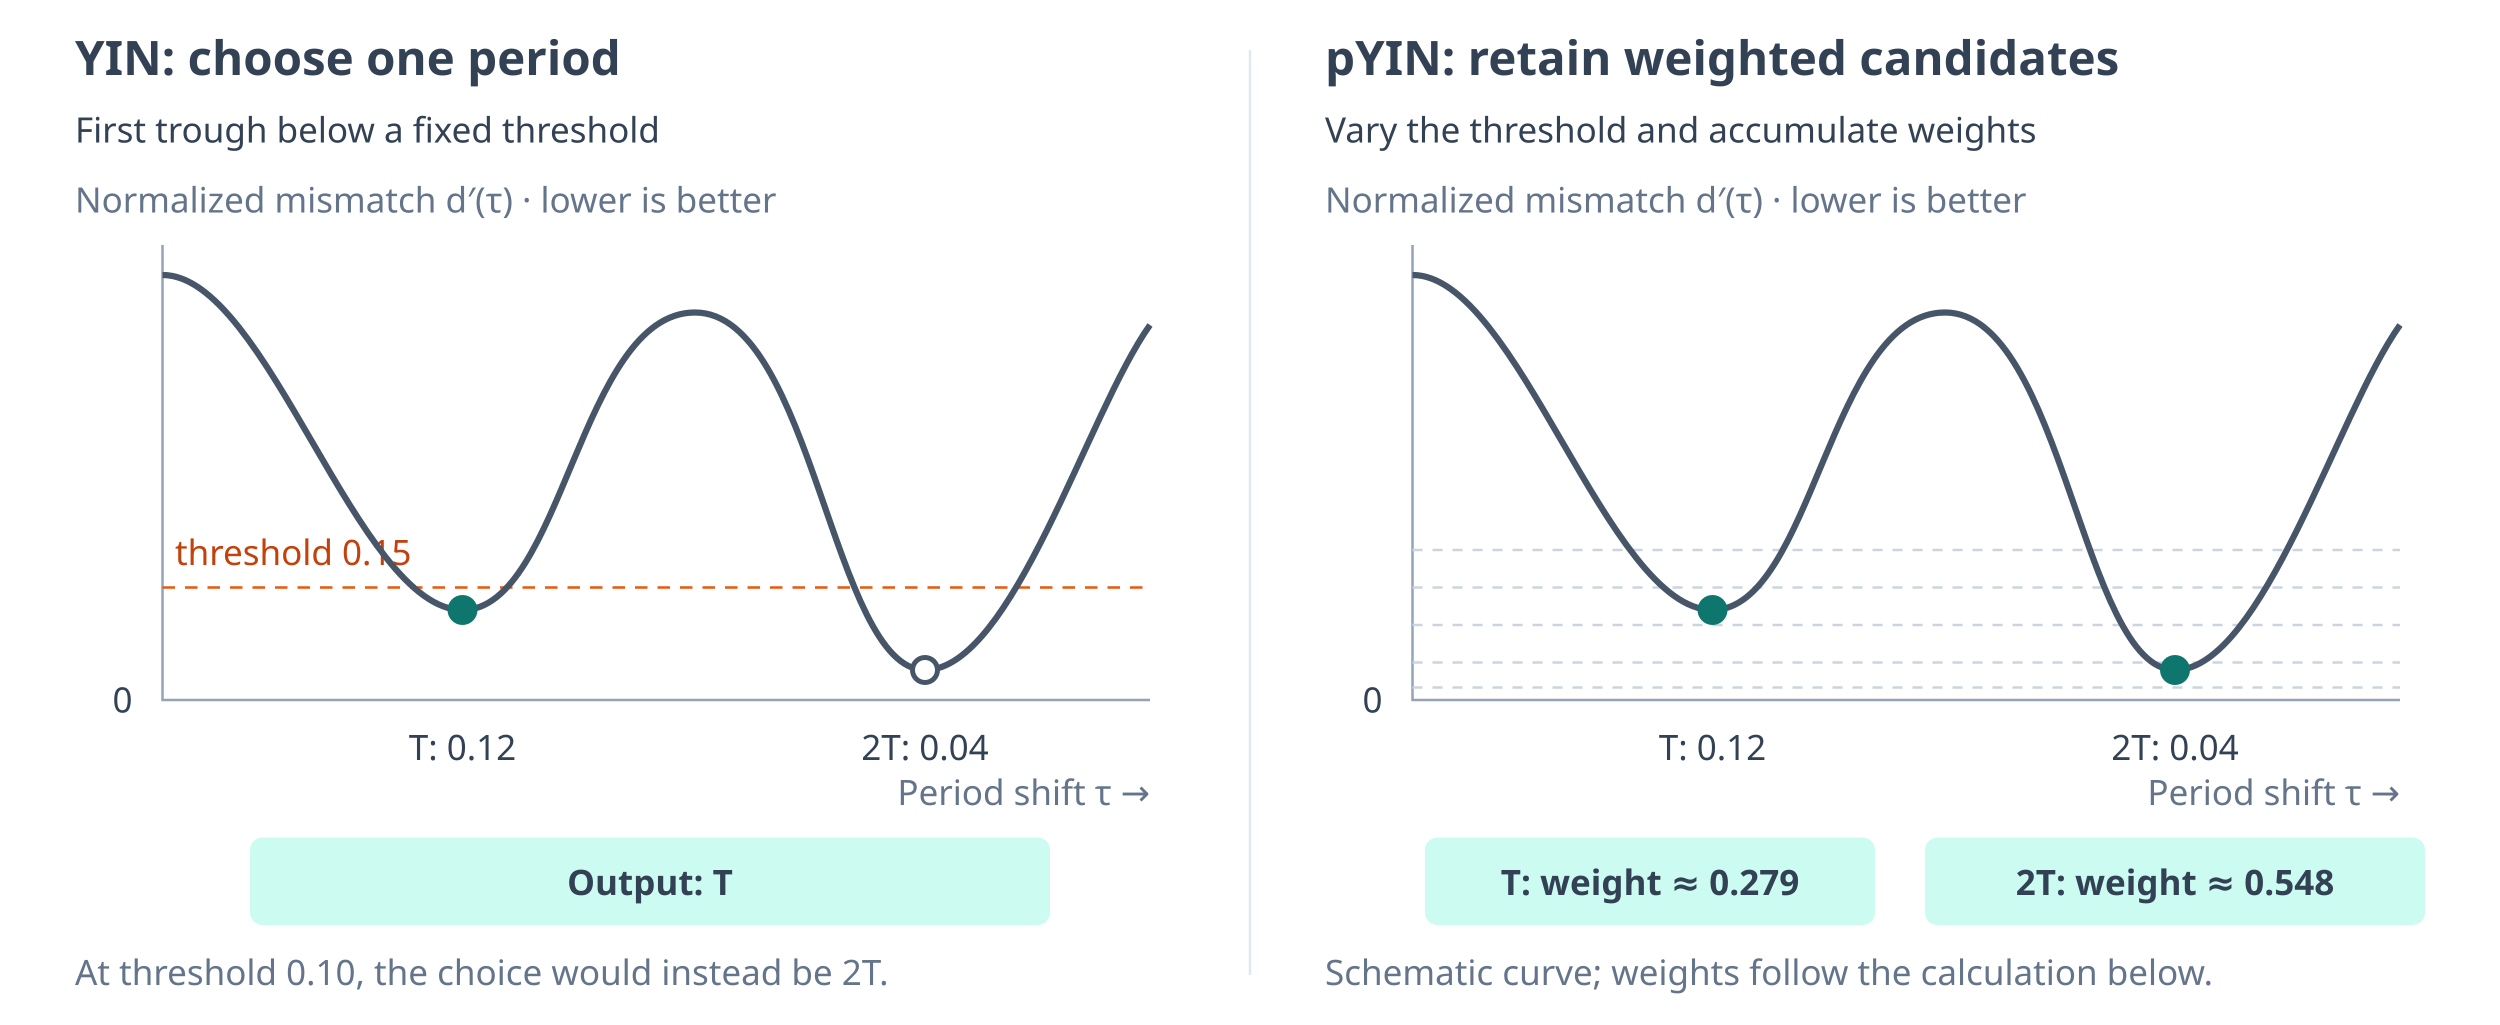
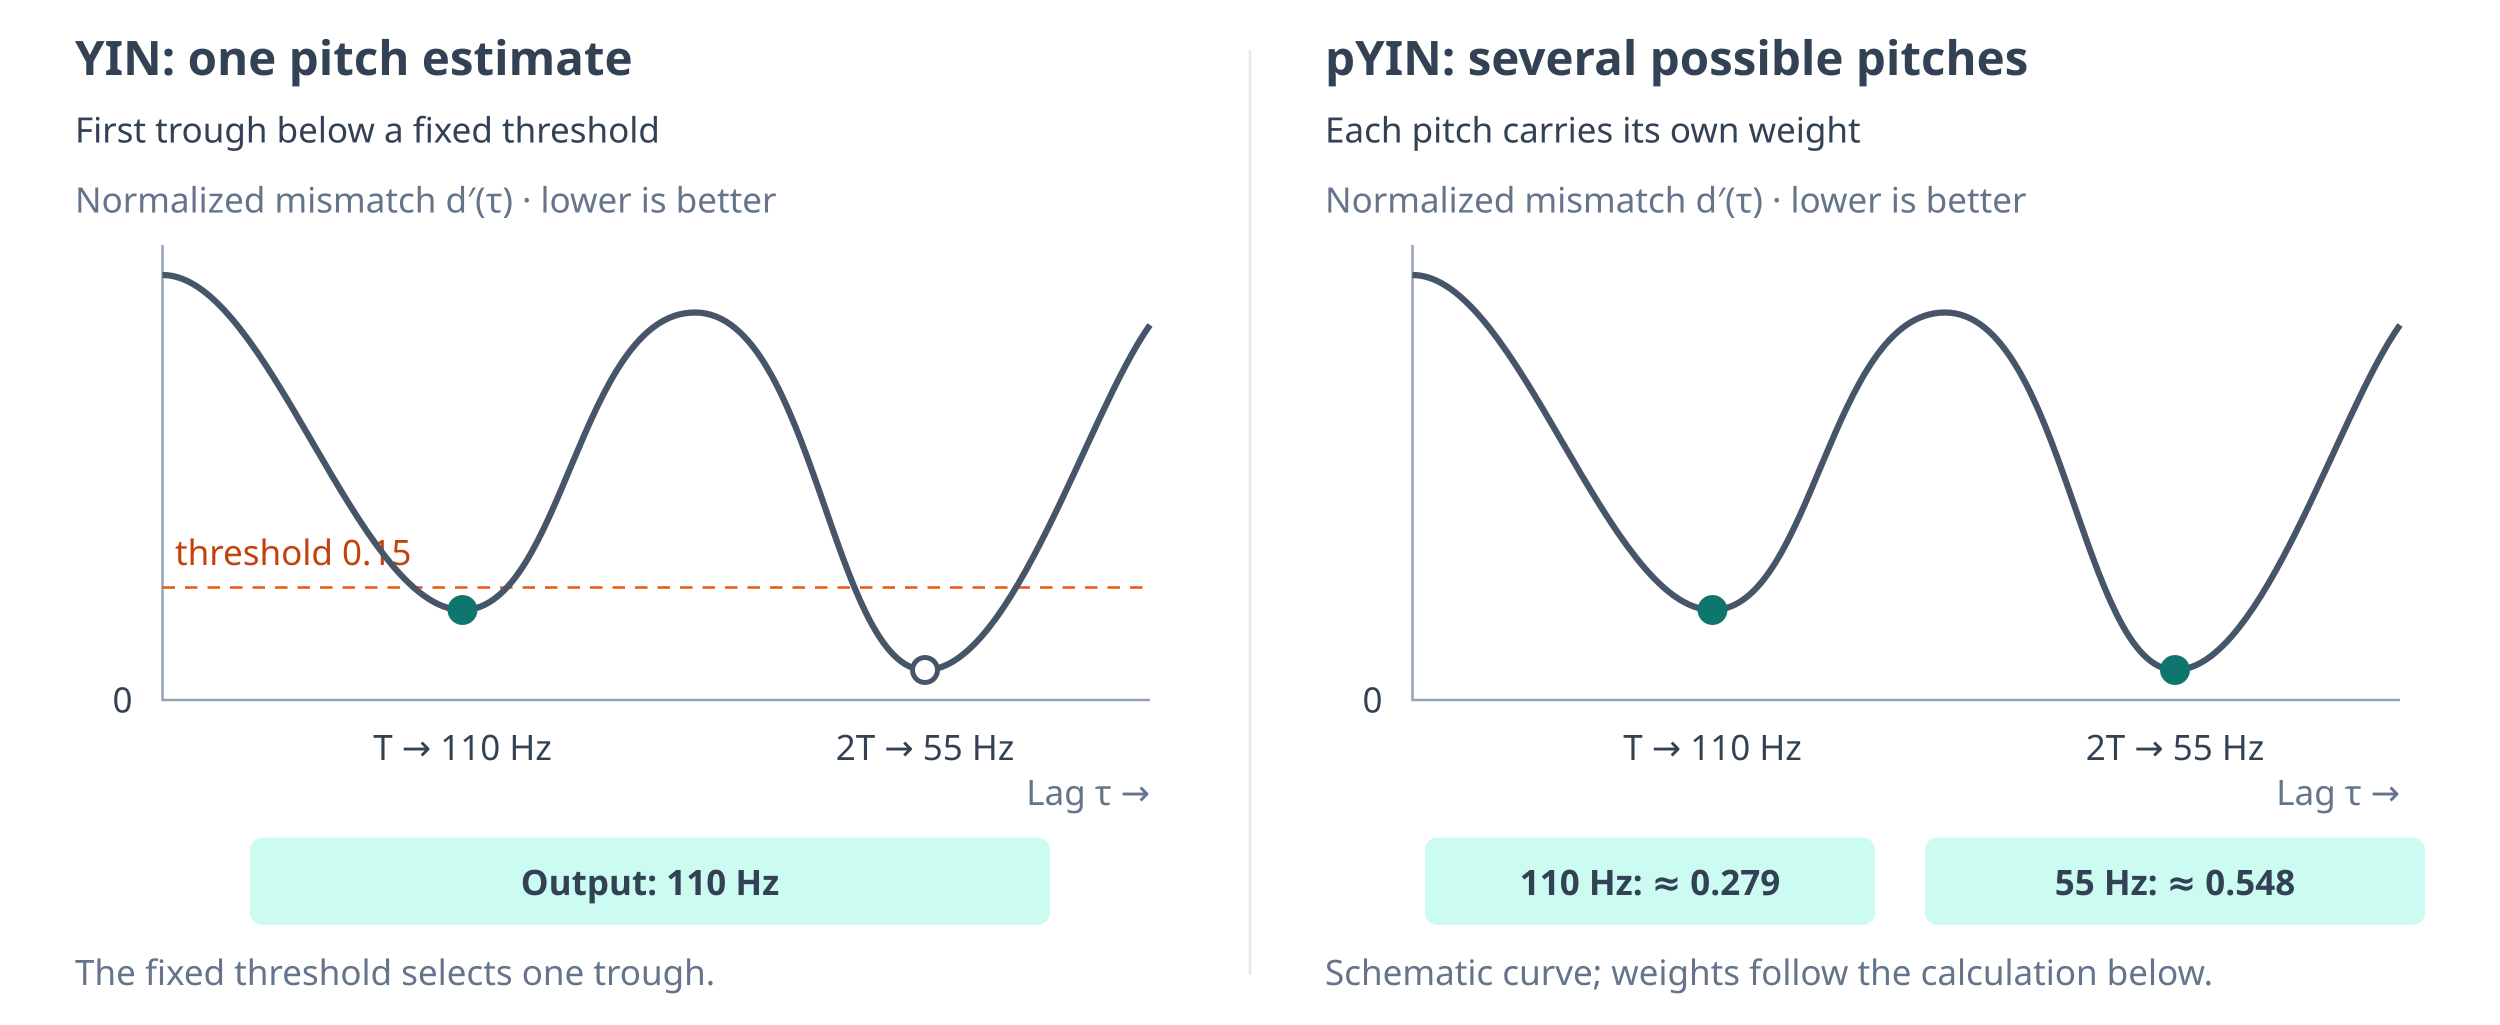
<svg xmlns="http://www.w3.org/2000/svg" width="1000" height="410" viewBox="0 0 1000 410" role="img" aria-labelledby="title desc">
  <rect width="1000" height="410" fill="white" />
  <g font-family="sans-serif" font-size="14" fill="#334155">
-     <text x="30" y="30" font-size="19" font-weight="bold">YIN: choose one period</text>
-     <text x="530" y="30" font-size="19" font-weight="bold">pYIN: retain weighted candidates</text>
+     <text x="30" y="30" font-size="19" font-weight="bold">YIN: one pitch estimate</text>
+     <text x="530" y="30" font-size="19" font-weight="bold">pYIN: several possible pitches</text>
    <text x="30" y="57">First trough below a fixed threshold</text>
-     <text x="530" y="57">Vary the threshold and accumulate weights</text>
+     <text x="530" y="57">Each pitch carries its own weight</text>
    <path d="M500 20V390" stroke="#e2e8f0" />
    <text x="30" y="85" fill="#64748b">Normalized mismatch d′(τ) · lower is better</text>
    <path d="M65 98V280H460" stroke="#94a3b8" fill="none" />
    <text x="53" y="285" text-anchor="end">0</text>
    <path d="M65 235H460" stroke="#ea580c" stroke-dasharray="5 4" />
    <text x="70" y="226" fill="#c2410c">threshold 0.15</text>
    <path d="M65 110 C107 110 143 244 185 244 C225 244 232 125 278 125 C325 125 333 268 370 268 C405 268 435 165 460 130" stroke="#475569" stroke-width="2.5" fill="none" />
    <circle cx="185" cy="244" r="5" fill="#0f766e" stroke="#0f766e" stroke-width="2" />
-     <text x="185" y="304" text-anchor="middle">T: 0.12</text>
+     <text x="185" y="304" text-anchor="middle">T → 110 Hz</text>
    <circle cx="370" cy="268" r="5" fill="white" stroke="#475569" stroke-width="2" />
-     <text x="370" y="304" text-anchor="middle">2T: 0.04</text>
-     <text x="460" y="322" text-anchor="end" fill="#64748b">Period shift τ →</text>
+     <text x="370" y="304" text-anchor="middle">2T → 55 Hz</text>
+     <text x="460" y="322" text-anchor="end" fill="#64748b">Lag τ →</text>
    <text x="530" y="85" fill="#64748b">Normalized mismatch d′(τ) · lower is better</text>
    <path d="M565 98V280H960" stroke="#94a3b8" fill="none" />
    <text x="553" y="285" text-anchor="end">0</text>
-     <path d="M565 220H960" stroke="#cbd5e1" stroke-dasharray="4 4" />
-     <path d="M565 235H960" stroke="#cbd5e1" stroke-dasharray="4 4" />
-     <path d="M565 250H960" stroke="#cbd5e1" stroke-dasharray="4 4" />
-     <path d="M565 265H960" stroke="#cbd5e1" stroke-dasharray="4 4" />
-     <path d="M565 275H960" stroke="#cbd5e1" stroke-dasharray="4 4" />
    <path d="M565 110 C607 110 643 244 685 244 C725 244 732 125 778 125 C825 125 833 268 870 268 C905 268 935 165 960 130" stroke="#475569" stroke-width="2.5" fill="none" />
    <circle cx="685" cy="244" r="5" fill="#0f766e" stroke="#0f766e" stroke-width="2" />
-     <text x="685" y="304" text-anchor="middle">T: 0.12</text>
+     <text x="685" y="304" text-anchor="middle">T → 110 Hz</text>
    <circle cx="870" cy="268" r="5" fill="#0f766e" stroke="#0f766e" stroke-width="2" />
-     <text x="870" y="304" text-anchor="middle">2T: 0.04</text>
-     <text x="960" y="322" text-anchor="end" fill="#64748b">Period shift τ →</text>
+     <text x="870" y="304" text-anchor="middle">2T → 55 Hz</text>
+     <text x="960" y="322" text-anchor="end" fill="#64748b">Lag τ →</text>
    <rect x="100" y="335" width="320" height="35" rx="5" fill="#ccfbf1" />
-     <text x="260" y="358" text-anchor="middle" font-weight="bold">Output: T</text>
-     <text x="30" y="394" fill="#64748b">At threshold 0.10, the choice would instead be 2T.</text>
+     <text x="260" y="358" text-anchor="middle" font-weight="bold">Output: 110 Hz</text>
+     <text x="30" y="394" fill="#64748b">The fixed threshold selects one trough.</text>
    <rect x="570" y="335" width="180" height="35" rx="5" fill="#ccfbf1" />
-     <text x="660" y="358" text-anchor="middle" font-weight="bold">T: weight ≈ 0.279</text>
+     <text x="660" y="358" text-anchor="middle" font-weight="bold">110 Hz: ≈ 0.279</text>
    <rect x="770" y="335" width="200" height="35" rx="5" fill="#ccfbf1" />
-     <text x="870" y="358" text-anchor="middle" font-weight="bold">2T: weight ≈ 0.548</text>
+     <text x="870" y="358" text-anchor="middle" font-weight="bold">55 Hz: ≈ 0.548</text>
    <text x="530" y="394" fill="#64748b">Schematic curve; weights follow the calculation below.</text>
  </g>
</svg>
